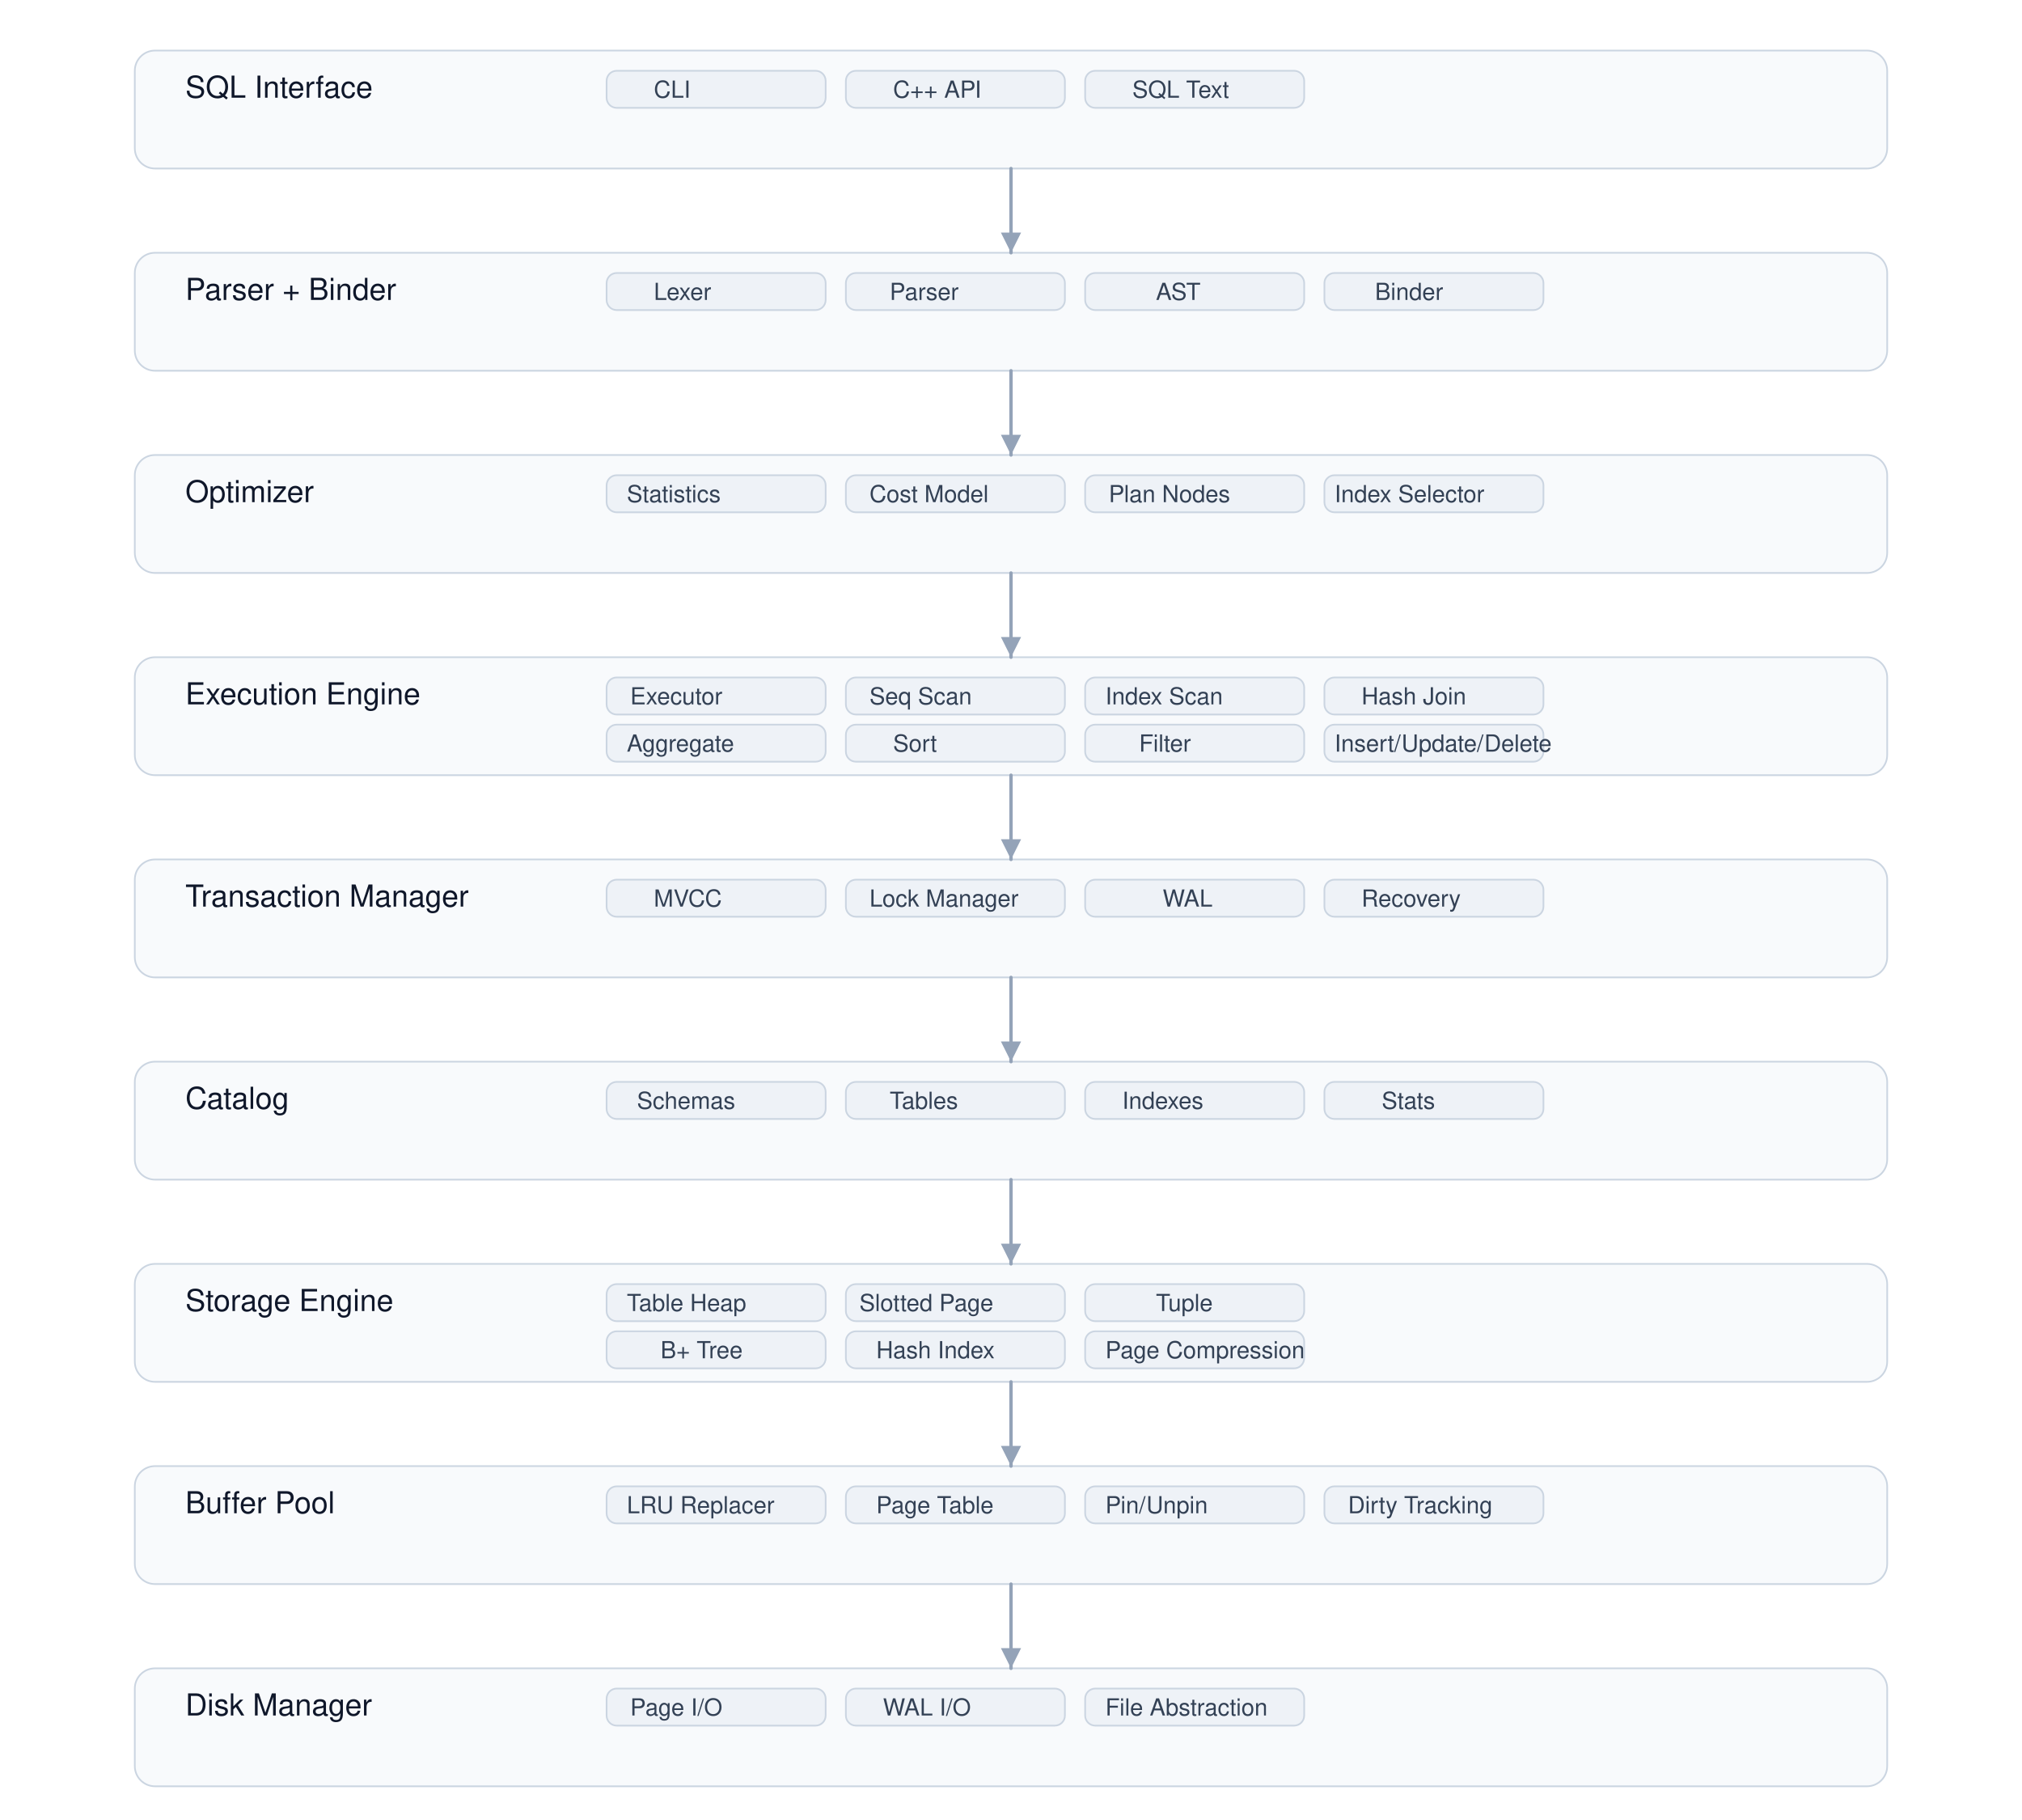
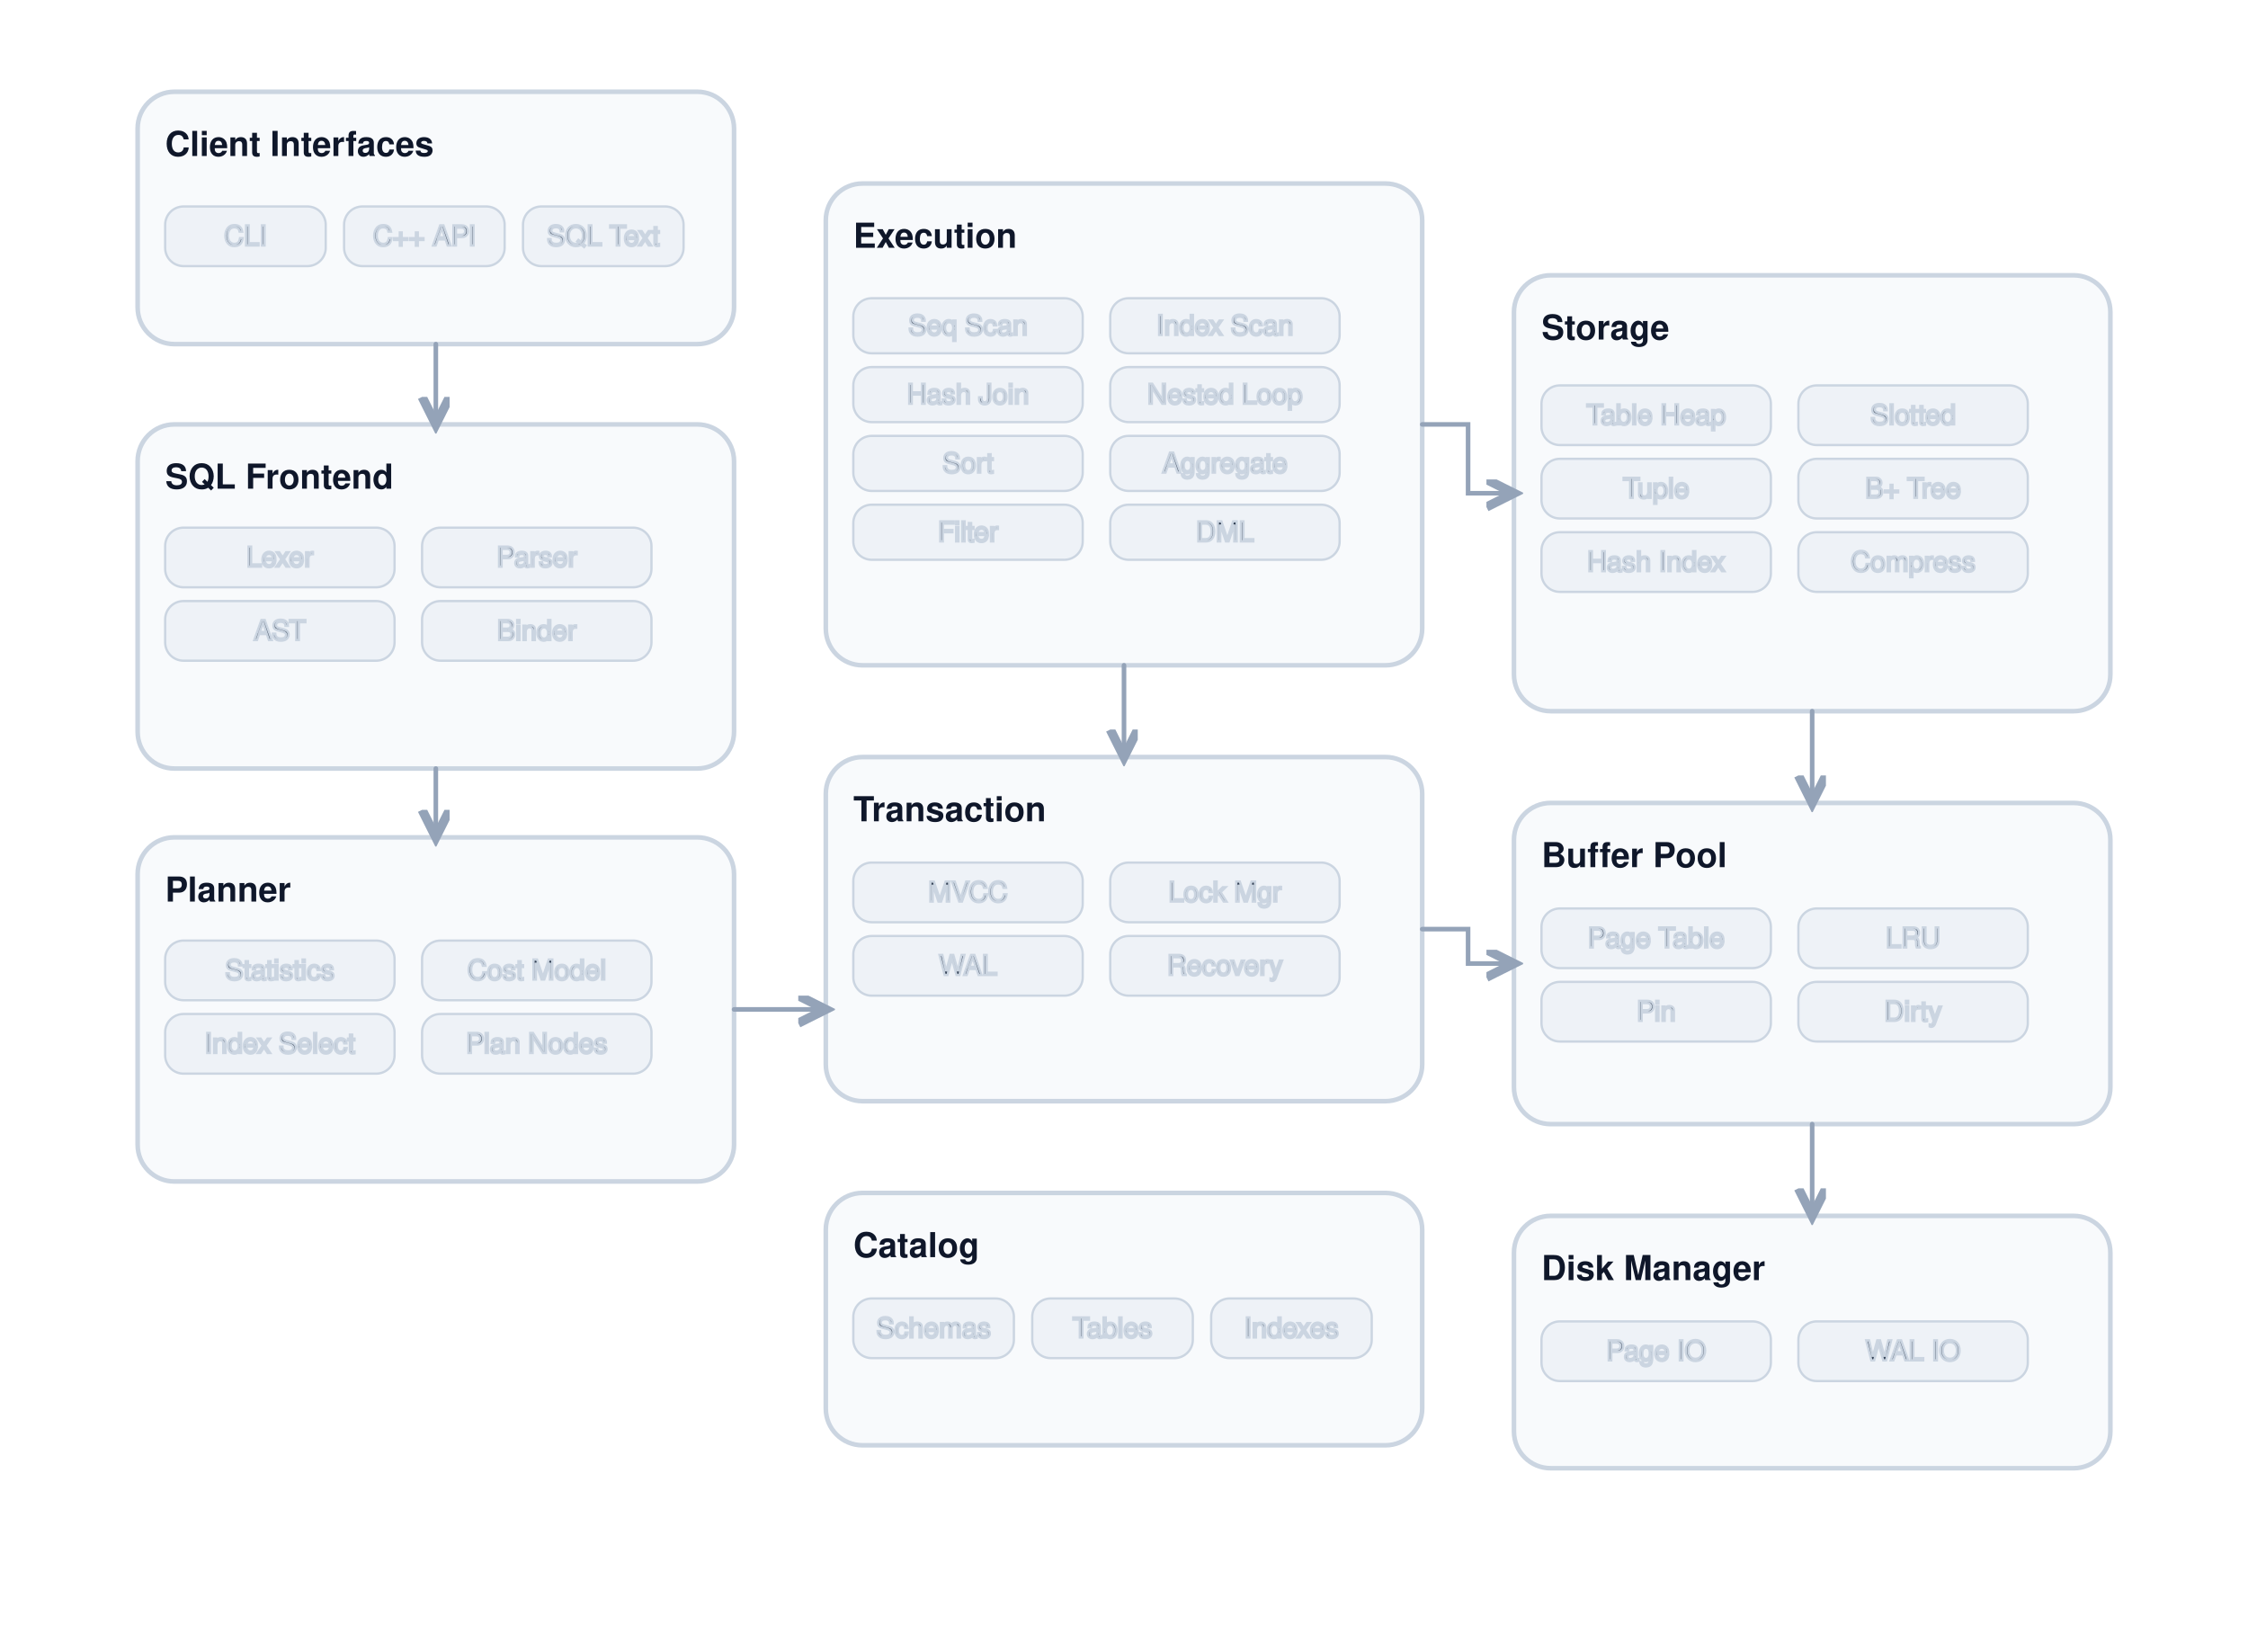
- <svg xmlns="http://www.w3.org/2000/svg" width="1200" height="1080" viewBox="0 0 1200 1080" fill="none" role="img" aria-label="Entropy Architecture">
+ <svg xmlns="http://www.w3.org/2000/svg" width="980" height="720" viewBox="0 0 980 720">
  <defs>
    <marker id="arrow-light" markerWidth="8" markerHeight="8" refX="6" refY="3" orient="auto">
-       <path d="M0,0 L6,3 L0,6 Z" fill="#94A3B8" />
+       <path d="M0,0 L6,3 L0,6" fill="none" stroke="#94A3B8" stroke-width="2" />
    </marker>
  </defs>
-   <g font-family="Space Grotesk, Segoe UI, Helvetica, Arial, sans-serif" font-size="18" fill="#0F172A">
-     <rect x="80" y="30" width="1040" height="70" rx="12" fill="#F8FAFC" stroke="#CBD5E1" />
-     <text x="110" y="58">SQL Interface</text>
-     <rect x="80" y="150" width="1040" height="70" rx="12" fill="#F8FAFC" stroke="#CBD5E1" />
-     <text x="110" y="178">Parser + Binder</text>
-     <rect x="80" y="270" width="1040" height="70" rx="12" fill="#F8FAFC" stroke="#CBD5E1" />
-     <text x="110" y="298">Optimizer</text>
-     <rect x="80" y="390" width="1040" height="70" rx="12" fill="#F8FAFC" stroke="#CBD5E1" />
-     <text x="110" y="418">Execution Engine</text>
-     <rect x="80" y="510" width="1040" height="70" rx="12" fill="#F8FAFC" stroke="#CBD5E1" />
-     <text x="110" y="538">Transaction Manager</text>
-     <rect x="80" y="630" width="1040" height="70" rx="12" fill="#F8FAFC" stroke="#CBD5E1" />
-     <text x="110" y="658">Catalog</text>
-     <rect x="80" y="750" width="1040" height="70" rx="12" fill="#F8FAFC" stroke="#CBD5E1" />
-     <text x="110" y="778">Storage Engine</text>
-     <rect x="80" y="870" width="1040" height="70" rx="12" fill="#F8FAFC" stroke="#CBD5E1" />
-     <text x="110" y="898">Buffer Pool</text>
-     <rect x="80" y="990" width="1040" height="70" rx="12" fill="#F8FAFC" stroke="#CBD5E1" />
-     <text x="110" y="1018">Disk Manager</text>
-   </g>
-   <g font-family="Space Grotesk, Segoe UI, Helvetica, Arial, sans-serif" font-size="14" fill="#334155">
-     <rect x="360" y="42" width="130" height="22" rx="6" fill="#EEF2F7" stroke="#CBD5E1" />
-     <text x="388" y="58">CLI</text>
-     <rect x="502" y="42" width="130" height="22" rx="6" fill="#EEF2F7" stroke="#CBD5E1" />
-     <text x="530" y="58">C++ API</text>
-     <rect x="644" y="42" width="130" height="22" rx="6" fill="#EEF2F7" stroke="#CBD5E1" />
-     <text x="672" y="58">SQL Text</text>
-     <rect x="360" y="162" width="130" height="22" rx="6" fill="#EEF2F7" stroke="#CBD5E1" />
-     <text x="388" y="178">Lexer</text>
-     <rect x="502" y="162" width="130" height="22" rx="6" fill="#EEF2F7" stroke="#CBD5E1" />
-     <text x="528" y="178">Parser</text>
-     <rect x="644" y="162" width="130" height="22" rx="6" fill="#EEF2F7" stroke="#CBD5E1" />
-     <text x="686" y="178">AST</text>
-     <rect x="786" y="162" width="130" height="22" rx="6" fill="#EEF2F7" stroke="#CBD5E1" />
-     <text x="816" y="178">Binder</text>
-     <rect x="360" y="282" width="130" height="22" rx="6" fill="#EEF2F7" stroke="#CBD5E1" />
-     <text x="372" y="298">Statistics</text>
-     <rect x="502" y="282" width="130" height="22" rx="6" fill="#EEF2F7" stroke="#CBD5E1" />
-     <text x="516" y="298">Cost Model</text>
-     <rect x="644" y="282" width="130" height="22" rx="6" fill="#EEF2F7" stroke="#CBD5E1" />
-     <text x="658" y="298">Plan Nodes</text>
-     <rect x="786" y="282" width="130" height="22" rx="6" fill="#EEF2F7" stroke="#CBD5E1" />
-     <text x="792" y="298">Index Selector</text>
-     <rect x="360" y="402" width="130" height="22" rx="6" fill="#EEF2F7" stroke="#CBD5E1" />
-     <text x="374" y="418">Executor</text>
-     <rect x="502" y="402" width="130" height="22" rx="6" fill="#EEF2F7" stroke="#CBD5E1" />
-     <text x="516" y="418">Seq Scan</text>
-     <rect x="644" y="402" width="130" height="22" rx="6" fill="#EEF2F7" stroke="#CBD5E1" />
-     <text x="656" y="418">Index Scan</text>
-     <rect x="786" y="402" width="130" height="22" rx="6" fill="#EEF2F7" stroke="#CBD5E1" />
-     <text x="808" y="418">Hash Join</text>
-     <rect x="360" y="430" width="130" height="22" rx="6" fill="#EEF2F7" stroke="#CBD5E1" />
-     <text x="372" y="446">Aggregate</text>
-     <rect x="502" y="430" width="130" height="22" rx="6" fill="#EEF2F7" stroke="#CBD5E1" />
-     <text x="530" y="446">Sort</text>
-     <rect x="644" y="430" width="130" height="22" rx="6" fill="#EEF2F7" stroke="#CBD5E1" />
-     <text x="676" y="446">Filter</text>
-     <rect x="786" y="430" width="130" height="22" rx="6" fill="#EEF2F7" stroke="#CBD5E1" />
-     <text x="792" y="446">Insert/Update/Delete</text>
-     <rect x="360" y="522" width="130" height="22" rx="6" fill="#EEF2F7" stroke="#CBD5E1" />
-     <text x="388" y="538">MVCC</text>
-     <rect x="502" y="522" width="130" height="22" rx="6" fill="#EEF2F7" stroke="#CBD5E1" />
-     <text x="516" y="538">Lock Manager</text>
-     <rect x="644" y="522" width="130" height="22" rx="6" fill="#EEF2F7" stroke="#CBD5E1" />
-     <text x="690" y="538">WAL</text>
-     <rect x="786" y="522" width="130" height="22" rx="6" fill="#EEF2F7" stroke="#CBD5E1" />
-     <text x="808" y="538">Recovery</text>
-     <rect x="360" y="642" width="130" height="22" rx="6" fill="#EEF2F7" stroke="#CBD5E1" />
-     <text x="378" y="658">Schemas</text>
-     <rect x="502" y="642" width="130" height="22" rx="6" fill="#EEF2F7" stroke="#CBD5E1" />
-     <text x="528" y="658">Tables</text>
-     <rect x="644" y="642" width="130" height="22" rx="6" fill="#EEF2F7" stroke="#CBD5E1" />
-     <text x="666" y="658">Indexes</text>
-     <rect x="786" y="642" width="130" height="22" rx="6" fill="#EEF2F7" stroke="#CBD5E1" />
-     <text x="820" y="658">Stats</text>
-     <rect x="360" y="762" width="130" height="22" rx="6" fill="#EEF2F7" stroke="#CBD5E1" />
-     <text x="372" y="778">Table Heap</text>
-     <rect x="502" y="762" width="130" height="22" rx="6" fill="#EEF2F7" stroke="#CBD5E1" />
-     <text x="510" y="778">Slotted Page</text>
-     <rect x="644" y="762" width="130" height="22" rx="6" fill="#EEF2F7" stroke="#CBD5E1" />
-     <text x="686" y="778">Tuple</text>
-     <rect x="360" y="790" width="130" height="22" rx="6" fill="#EEF2F7" stroke="#CBD5E1" />
-     <text x="392" y="806">B+ Tree</text>
-     <rect x="502" y="790" width="130" height="22" rx="6" fill="#EEF2F7" stroke="#CBD5E1" />
-     <text x="520" y="806">Hash Index</text>
-     <rect x="644" y="790" width="130" height="22" rx="6" fill="#EEF2F7" stroke="#CBD5E1" />
-     <text x="656" y="806">Page Compression</text>
-     <rect x="360" y="882" width="130" height="22" rx="6" fill="#EEF2F7" stroke="#CBD5E1" />
-     <text x="372" y="898">LRU Replacer</text>
-     <rect x="502" y="882" width="130" height="22" rx="6" fill="#EEF2F7" stroke="#CBD5E1" />
-     <text x="520" y="898">Page Table</text>
-     <rect x="644" y="882" width="130" height="22" rx="6" fill="#EEF2F7" stroke="#CBD5E1" />
-     <text x="656" y="898">Pin/Unpin</text>
-     <rect x="786" y="882" width="130" height="22" rx="6" fill="#EEF2F7" stroke="#CBD5E1" />
-     <text x="800" y="898">Dirty Tracking</text>
-     <rect x="360" y="1002" width="130" height="22" rx="6" fill="#EEF2F7" stroke="#CBD5E1" />
-     <text x="374" y="1018">Page I/O</text>
-     <rect x="502" y="1002" width="130" height="22" rx="6" fill="#EEF2F7" stroke="#CBD5E1" />
-     <text x="524" y="1018">WAL I/O</text>
-     <rect x="644" y="1002" width="130" height="22" rx="6" fill="#EEF2F7" stroke="#CBD5E1" />
-     <text x="656" y="1018">File Abstraction</text>
-   </g>
-   <g stroke="#94A3B8" stroke-width="2" stroke-linecap="round" marker-end="url(#arrow-light)">
-     <line x1="600" y1="100" x2="600" y2="150" />
-     <line x1="600" y1="220" x2="600" y2="270" />
-     <line x1="600" y1="340" x2="600" y2="390" />
-     <line x1="600" y1="460" x2="600" y2="510" />
-     <line x1="600" y1="580" x2="600" y2="630" />
-     <line x1="600" y1="700" x2="600" y2="750" />
-     <line x1="600" y1="820" x2="600" y2="870" />
-     <line x1="600" y1="940" x2="600" y2="990" />
+   <g font-family="Space Grotesk, Segoe UI, Helvetica, Arial, sans-serif">
+     <g fill="#F8FAFC" stroke="#CBD5E1" stroke-width="2">
+       <rect x="60" y="40" width="260" height="110" rx="16" />
+       <rect x="60" y="185" width="260" height="150" rx="16" />
+       <rect x="60" y="365" width="260" height="150" rx="16" />
+       <rect x="360" y="80" width="260" height="210" rx="16" />
+       <rect x="360" y="330" width="260" height="150" rx="16" />
+       <rect x="360" y="520" width="260" height="110" rx="16" />
+       <rect x="660" y="120" width="260" height="190" rx="16" />
+       <rect x="660" y="350" width="260" height="140" rx="16" />
+       <rect x="660" y="530" width="260" height="110" rx="16" />
+     </g>
+     <g font-size="15" font-weight="600" fill="#0F172A">
+       <text x="72" y="68">Client Interfaces</text>
+       <text x="72" y="213">SQL Frontend</text>
+       <text x="72" y="393">Planner</text>
+       <text x="372" y="108">Execution</text>
+       <text x="372" y="358">Transaction</text>
+       <text x="372" y="548">Catalog</text>
+       <text x="672" y="148">Storage</text>
+       <text x="672" y="378">Buffer Pool</text>
+       <text x="672" y="558">Disk Manager</text>
+     </g>
+     <g font-size="12" fill="#334155" stroke="#CBD5E1" stroke-width="1">
+       <rect x="72" y="90" width="70" height="26" rx="8" fill="#EEF2F7" />
+       <rect x="150" y="90" width="70" height="26" rx="8" fill="#EEF2F7" />
+       <rect x="228" y="90" width="70" height="26" rx="8" fill="#EEF2F7" />
+       <text x="107" y="107" text-anchor="middle">CLI</text>
+       <text x="185" y="107" text-anchor="middle">C++ API</text>
+       <text x="263" y="107" text-anchor="middle">SQL Text</text>
+       <rect x="72" y="230" width="100" height="26" rx="8" fill="#EEF2F7" />
+       <rect x="184" y="230" width="100" height="26" rx="8" fill="#EEF2F7" />
+       <rect x="72" y="262" width="100" height="26" rx="8" fill="#EEF2F7" />
+       <rect x="184" y="262" width="100" height="26" rx="8" fill="#EEF2F7" />
+       <text x="122" y="247" text-anchor="middle">Lexer</text>
+       <text x="234" y="247" text-anchor="middle">Parser</text>
+       <text x="122" y="279" text-anchor="middle">AST</text>
+       <text x="234" y="279" text-anchor="middle">Binder</text>
+       <rect x="72" y="410" width="100" height="26" rx="8" fill="#EEF2F7" />
+       <rect x="184" y="410" width="100" height="26" rx="8" fill="#EEF2F7" />
+       <rect x="72" y="442" width="100" height="26" rx="8" fill="#EEF2F7" />
+       <rect x="184" y="442" width="100" height="26" rx="8" fill="#EEF2F7" />
+       <text x="122" y="427" text-anchor="middle">Statistics</text>
+       <text x="234" y="427" text-anchor="middle">Cost Model</text>
+       <text x="122" y="459" text-anchor="middle">Index Select</text>
+       <text x="234" y="459" text-anchor="middle">Plan Nodes</text>
+       <rect x="372" y="130" width="100" height="24" rx="8" fill="#EEF2F7" />
+       <rect x="484" y="130" width="100" height="24" rx="8" fill="#EEF2F7" />
+       <rect x="372" y="160" width="100" height="24" rx="8" fill="#EEF2F7" />
+       <rect x="484" y="160" width="100" height="24" rx="8" fill="#EEF2F7" />
+       <rect x="372" y="190" width="100" height="24" rx="8" fill="#EEF2F7" />
+       <rect x="484" y="190" width="100" height="24" rx="8" fill="#EEF2F7" />
+       <rect x="372" y="220" width="100" height="24" rx="8" fill="#EEF2F7" />
+       <rect x="484" y="220" width="100" height="24" rx="8" fill="#EEF2F7" />
+       <text x="422" y="146" text-anchor="middle">Seq Scan</text>
+       <text x="534" y="146" text-anchor="middle">Index Scan</text>
+       <text x="422" y="176" text-anchor="middle">Hash Join</text>
+       <text x="534" y="176" text-anchor="middle">Nested Loop</text>
+       <text x="422" y="206" text-anchor="middle">Sort</text>
+       <text x="534" y="206" text-anchor="middle">Aggregate</text>
+       <text x="422" y="236" text-anchor="middle">Filter</text>
+       <text x="534" y="236" text-anchor="middle">DML</text>
+       <rect x="372" y="376" width="100" height="26" rx="8" fill="#EEF2F7" />
+       <rect x="484" y="376" width="100" height="26" rx="8" fill="#EEF2F7" />
+       <rect x="372" y="408" width="100" height="26" rx="8" fill="#EEF2F7" />
+       <rect x="484" y="408" width="100" height="26" rx="8" fill="#EEF2F7" />
+       <text x="422" y="393" text-anchor="middle">MVCC</text>
+       <text x="534" y="393" text-anchor="middle">Lock Mgr</text>
+       <text x="422" y="425" text-anchor="middle">WAL</text>
+       <text x="534" y="425" text-anchor="middle">Recovery</text>
+       <rect x="372" y="566" width="70" height="26" rx="8" fill="#EEF2F7" />
+       <rect x="450" y="566" width="70" height="26" rx="8" fill="#EEF2F7" />
+       <rect x="528" y="566" width="70" height="26" rx="8" fill="#EEF2F7" />
+       <text x="407" y="583" text-anchor="middle">Schemas</text>
+       <text x="485" y="583" text-anchor="middle">Tables</text>
+       <text x="563" y="583" text-anchor="middle">Indexes</text>
+       <rect x="672" y="168" width="100" height="26" rx="8" fill="#EEF2F7" />
+       <rect x="784" y="168" width="100" height="26" rx="8" fill="#EEF2F7" />
+       <rect x="672" y="200" width="100" height="26" rx="8" fill="#EEF2F7" />
+       <rect x="784" y="200" width="100" height="26" rx="8" fill="#EEF2F7" />
+       <rect x="672" y="232" width="100" height="26" rx="8" fill="#EEF2F7" />
+       <rect x="784" y="232" width="100" height="26" rx="8" fill="#EEF2F7" />
+       <text x="722" y="185" text-anchor="middle">Table Heap</text>
+       <text x="834" y="185" text-anchor="middle">Slotted</text>
+       <text x="722" y="217" text-anchor="middle">Tuple</text>
+       <text x="834" y="217" text-anchor="middle">B+ Tree</text>
+       <text x="722" y="249" text-anchor="middle">Hash Index</text>
+       <text x="834" y="249" text-anchor="middle">Compress</text>
+       <rect x="672" y="396" width="100" height="26" rx="8" fill="#EEF2F7" />
+       <rect x="784" y="396" width="100" height="26" rx="8" fill="#EEF2F7" />
+       <rect x="672" y="428" width="100" height="26" rx="8" fill="#EEF2F7" />
+       <rect x="784" y="428" width="100" height="26" rx="8" fill="#EEF2F7" />
+       <text x="722" y="413" text-anchor="middle">Page Table</text>
+       <text x="834" y="413" text-anchor="middle">LRU</text>
+       <text x="722" y="445" text-anchor="middle">Pin</text>
+       <text x="834" y="445" text-anchor="middle">Dirty</text>
+       <rect x="672" y="576" width="100" height="26" rx="8" fill="#EEF2F7" />
+       <rect x="784" y="576" width="100" height="26" rx="8" fill="#EEF2F7" />
+       <text x="722" y="593" text-anchor="middle">Page IO</text>
+       <text x="834" y="593" text-anchor="middle">WAL IO</text>
+     </g>
+     <g stroke="#94A3B8" stroke-width="2" stroke-linecap="round" marker-end="url(#arrow-light)">
+       <line x1="190" y1="150" x2="190" y2="185" />
+       <line x1="190" y1="335" x2="190" y2="365" />
+       <line x1="320" y1="440" x2="360" y2="440" />
+       <line x1="490" y1="290" x2="490" y2="330" />
+       <line x1="790" y1="310" x2="790" y2="350" />
+       <line x1="790" y1="490" x2="790" y2="530" />
+       <path d="M620 185 L640 185 L640 215 L660 215" fill="none" />
+       <path d="M620 405 L640 405 L640 420 L660 420" fill="none" />
+     </g>
  </g>
</svg>
